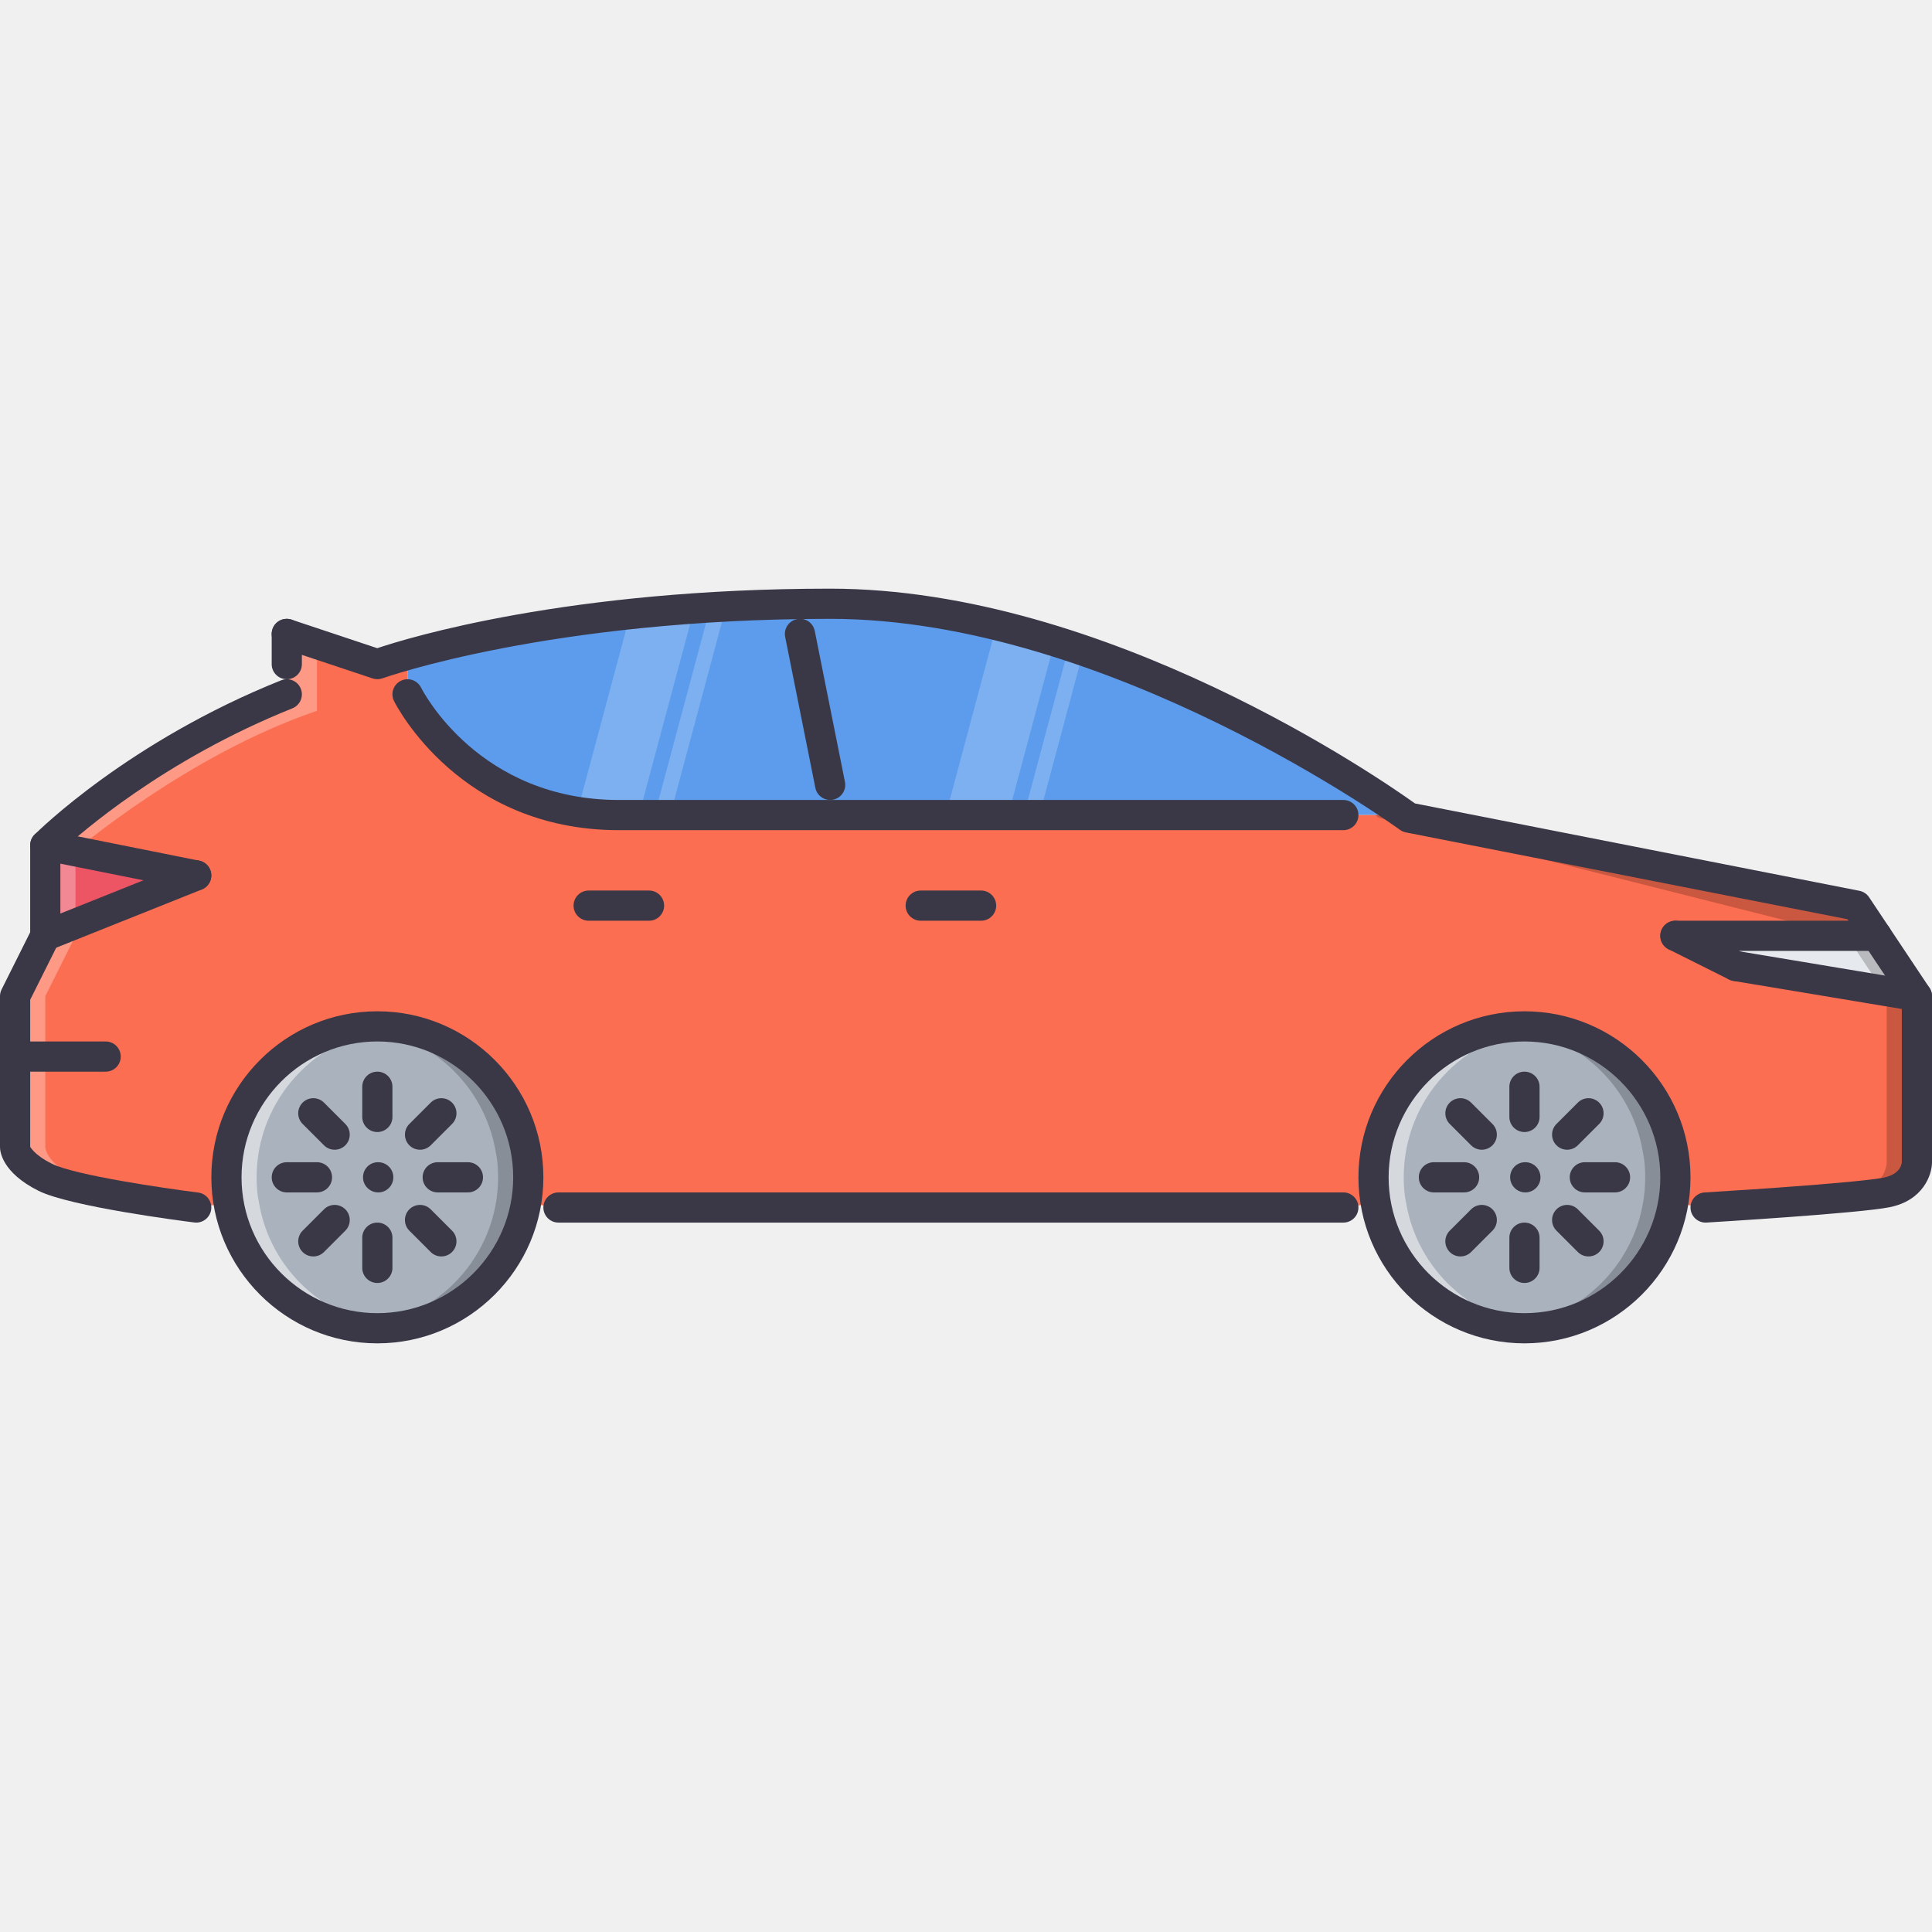
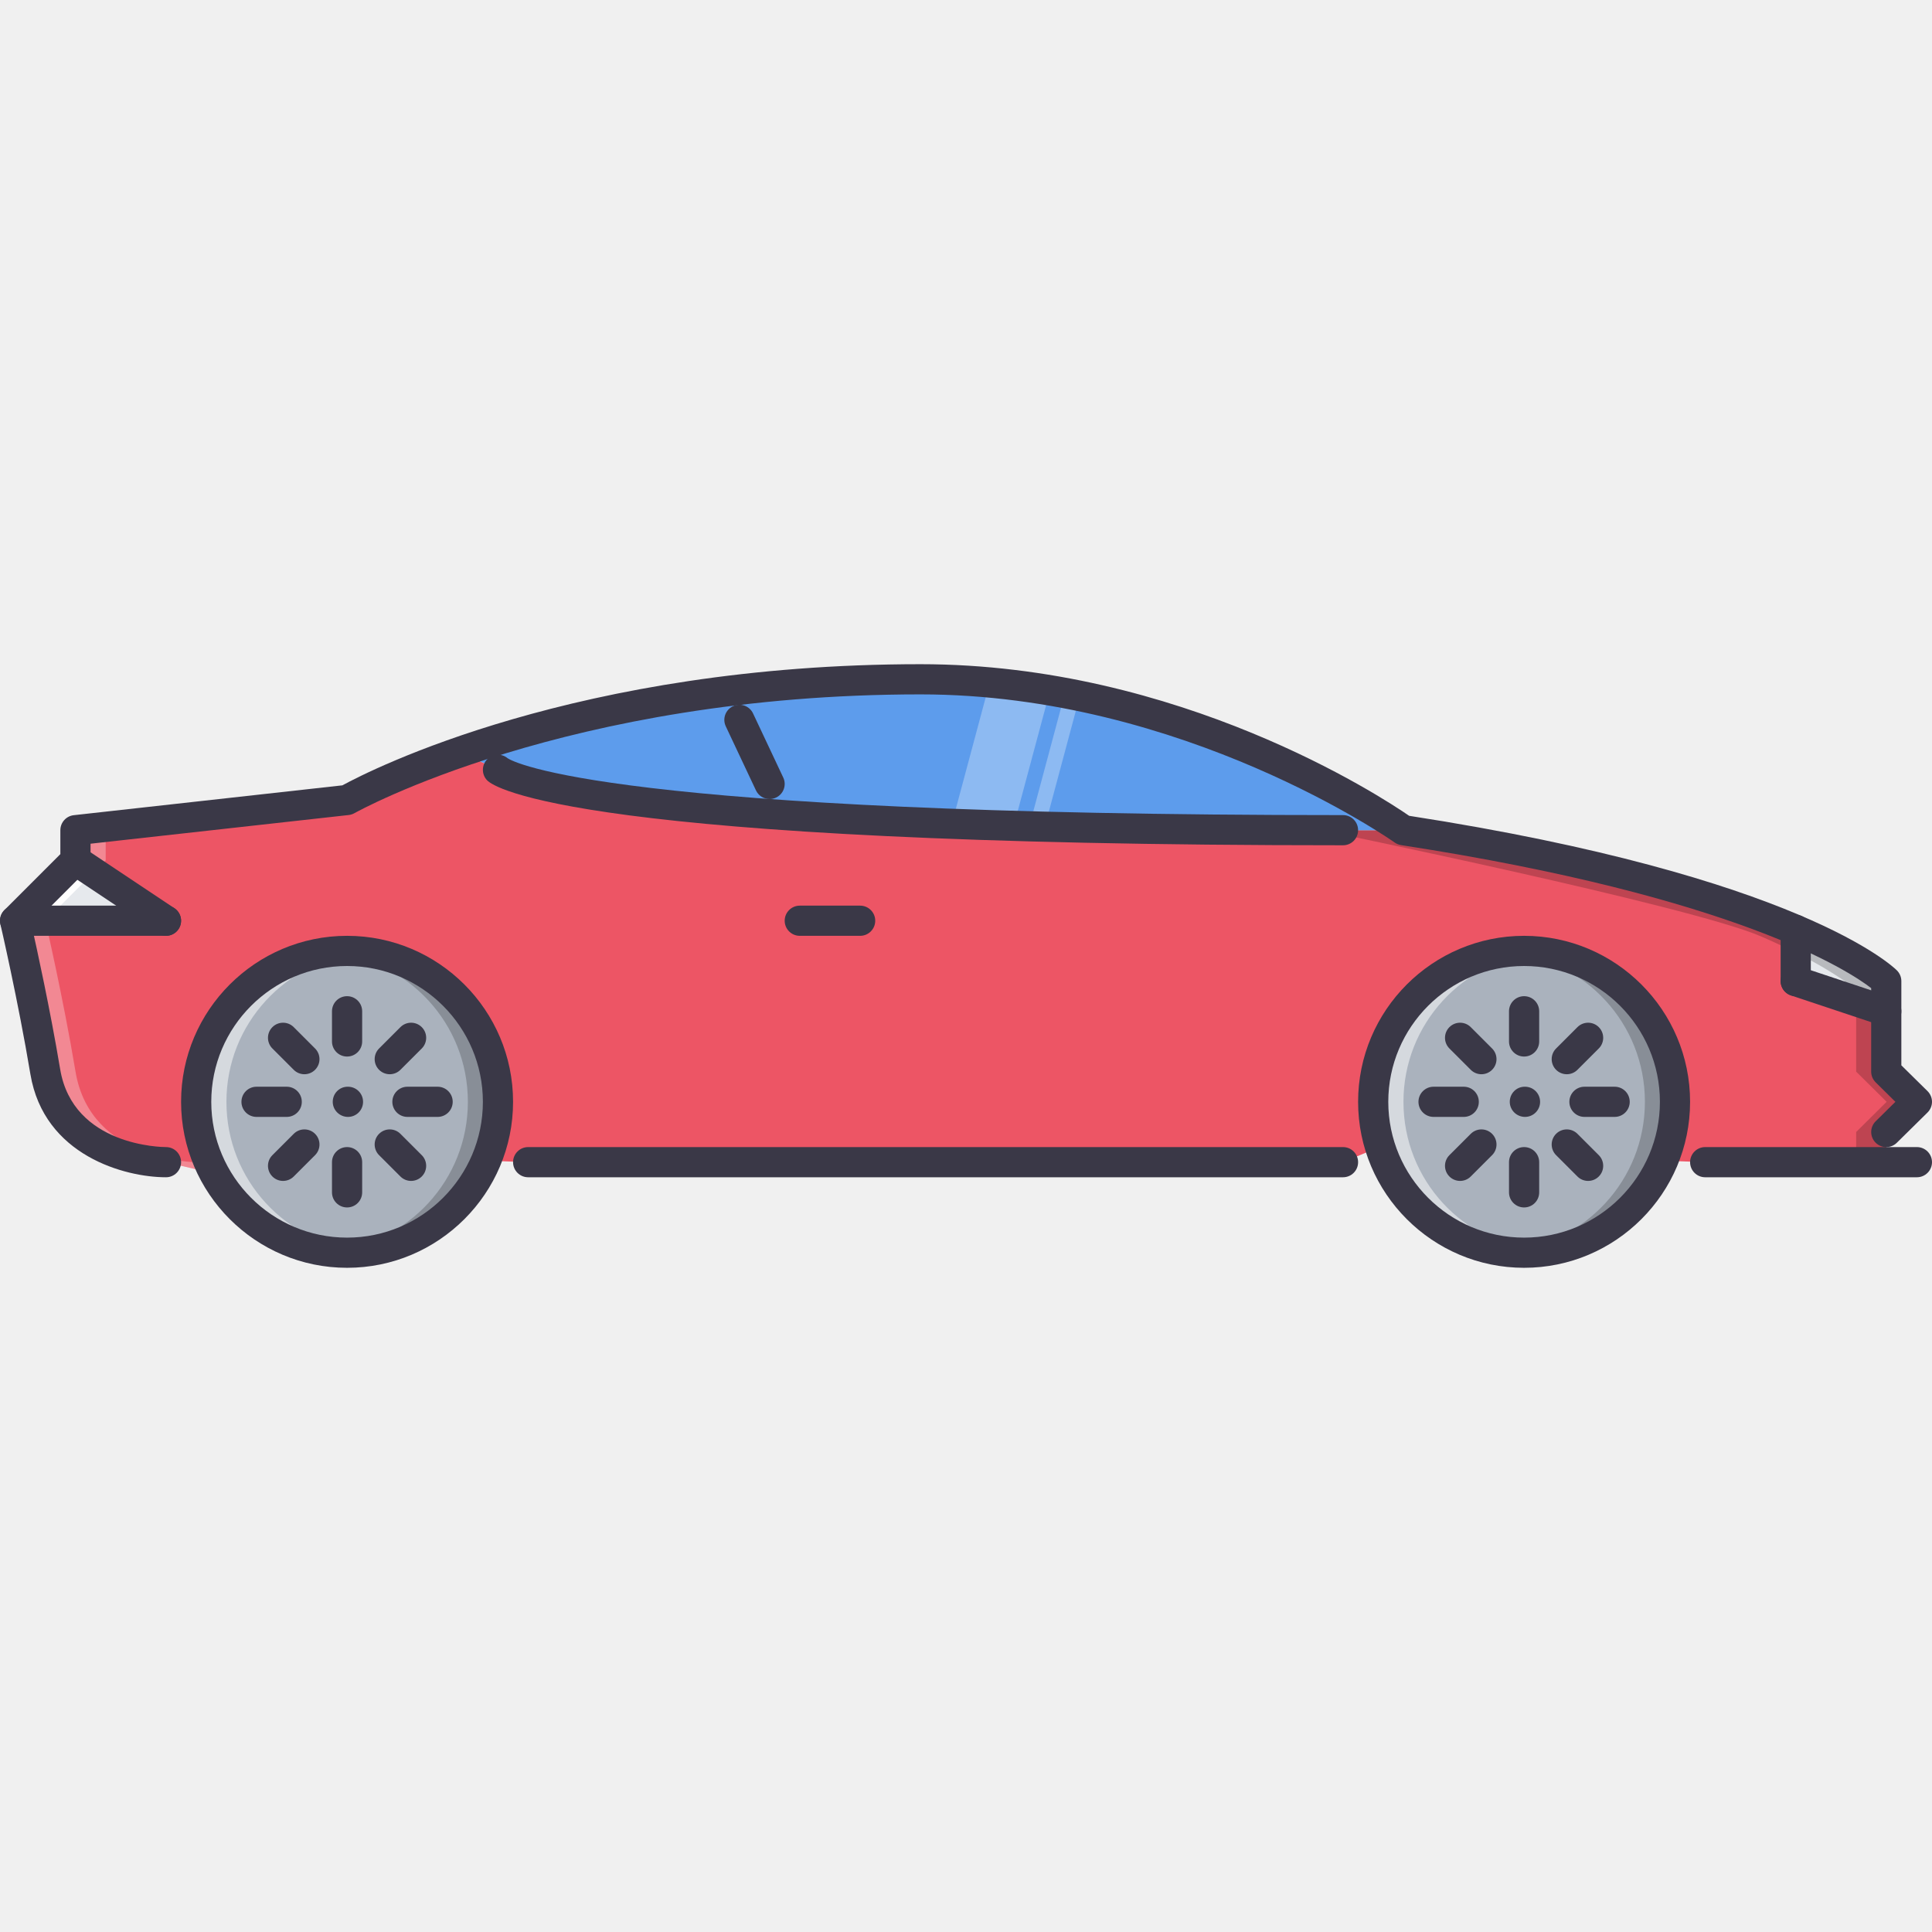
- <svg xmlns="http://www.w3.org/2000/svg" version="1.1" id="Capa_1" x="0px" y="0px" viewBox="0 0 511.88 511.88" style="enable-background:new 0 0 511.88 511.88;" xml:space="preserve">
+ <svg xmlns="http://www.w3.org/2000/svg" version="1.1" id="Capa_1" x="0px" y="0px" viewBox="0 0 512 512" style="enable-background:new 0 0 512 512;" xml:space="preserve">
  <g>
-     <path style="fill:#5D9CEC;" d="M219.952,159.963c71.088,0,143.321,49.586,152.35,55.987c-9.92,0-93.806,0-152.35,0v-7.999   l-7.998-39.991l-0.078-7.92C214.512,159.963,217.234,159.963,219.952,159.963z" />
-     <path style="fill:#5D9CEC;" d="M219.952,207.952v7.999c-28.474,0-50.949,0-55.987,0c-39.991,0-55.987-31.993-55.987-31.993V173.48   c15.117-4.237,51.188-12.638,103.897-13.438l0.078,7.92L219.952,207.952z" />
+     <path style="fill:#AAB2BD;" d="M131.988,291.993c0,5.514-1.121,10.793-3.12,15.598c-6.077,14.316-20.315,24.393-36.87,24.393   c-15.196,0-28.392-8.482-35.191-20.957c-3.039-5.678-4.8-12.152-4.8-19.033c0-22.074,17.917-39.991,39.991-39.991   C114.071,252.002,131.988,269.919,131.988,291.993z" />
+     <path style="fill:#AAB2BD;" d="M403.924,252.002c22.073,0,39.991,17.917,39.991,39.991c0,5.514-1.117,10.793-3.116,15.598   c-6.077,14.316-20.324,24.393-36.875,24.393c-17.917,0-33.109-11.842-38.232-28.072c-1.117-3.764-1.758-7.764-1.758-11.918   C363.934,269.919,381.852,252.002,403.924,252.002z" />
  </g>
-   <polygon style="fill:#ED5565;" points="51.992,231.947 12.001,247.943 12.001,223.949 " />
+   <path style="fill:#E6E9ED;" d="M499.901,260.001v7.998l-23.994-7.998v-13.517v-0.078  C494.145,254.244,499.901,260.001,499.901,260.001z" />
+   <path style="fill:#ED5565;" d="M371.932,220.01c52.87,8.158,85.098,18.315,103.976,26.396v0.078v13.517l23.994,7.998v15.996  l8.076,7.998l-8.076,7.998v7.998h-47.988l-11.114-0.398c1.999-4.805,3.116-10.084,3.116-15.598  c0-22.074-17.918-39.991-39.991-39.991c-22.072,0-39.99,17.917-39.99,39.991c0,4.154,0.641,8.154,1.758,11.918l-9.756,4.078H139.986  l-11.118-0.398c2-4.805,3.12-10.084,3.12-15.598c0-22.074-17.917-39.991-39.99-39.991s-39.991,17.917-39.991,39.991  c0,6.881,1.761,13.355,4.8,19.033l-12.798-3.037c0,0-27.994,0-31.993-23.994c-3.28-19.676-7.998-39.991-7.998-39.991h39.991  l-23.995-15.996v-7.998l71.983-7.999c0,0,10.478-5.999,30.071-12.797v0.082l9.919,4.717c0,0,15.996,15.997,223.947,15.997  L371.932,220.01L371.932,220.01z" />
  <g style="opacity:0.3;">
-     <polygon style="fill:#FFFFFF;" points="19.999,225.549 12.001,223.949 12.001,247.943 19.999,244.745  " />
+     <path style="fill:#FFFFFF;" d="M52.007,307.989c0,0-27.993,0-31.993-23.994c-3.28-19.676-7.998-39.991-7.998-39.991l15.997-15.996   v-7.998l71.983-7.999c0,0,8.889-5.045,25.432-11.119l-3.358-1.597v-0.082c-19.593,6.799-30.071,12.797-30.071,12.797l-71.983,7.999   v7.998L4.019,244.004c0,0,4.718,20.315,7.998,39.991c3.999,23.994,31.993,23.994,31.993,23.994l12.798,3.037   c-0.367-0.686-0.656-1.42-0.984-2.131L52.007,307.989z" />
  </g>
-   <polygon style="fill:#E6E9ED;" points="443.895,247.943 497.242,247.943 507.879,263.939 459.891,255.941 " />
  <g style="opacity:0.2;">
-     <polygon points="507.879,263.939 497.242,247.943 489.244,247.943 498.881,262.439  " />
+     <path d="M499.901,283.995v-15.996v-7.998c0,0-5.757-5.757-23.994-13.595c-18.878-8.08-103.976-26.396-103.976-26.396h-21.744   c0,0,97.469,19.999,116.347,28.079c18.238,7.838,25.369,14.246,25.369,14.246v5.664v15.996l8.076,7.998l-8.076,7.998v7.998h7.998   v-7.998l8.076-7.998L499.901,283.995z" />
+   </g>
+   <path style="fill:#5D9CEC;" d="M243.962,180.019c53.987,0,108.857,28.712,127.97,39.991h-15.996  c-207.951,0-223.947-15.997-223.947-15.997l-9.919-4.717v-0.082C147.825,190.337,189.494,180.019,243.962,180.019z" />
+   <g style="opacity:0.3;">
+     <path style="fill:#FFFFFF;" d="M268.659,218.862l9.475-35.343c-5.265-1.007-10.56-1.835-15.918-2.425l-9.975,37.222   C257.49,218.51,262.941,218.694,268.659,218.862z" />
+   </g>
+   <g style="opacity:0.3;">
+     <path style="fill:#FFFFFF;" d="M276.884,219.084l9.092-33.938c-1.305-0.297-2.608-0.578-3.913-0.855l-9.295,34.691   C274.096,219.018,275.525,219.049,276.884,219.084z" />
+   </g>
+   <polygon style="fill:#E6E9ED;" points="20.015,228.008 44.009,244.004 4.019,244.004 " />
+   <polygon style="fill:#FFFFFF;" points="24.814,231.207 20.015,228.008 4.019,244.004 12.017,244.004 " />
+   <g style="opacity:0.5;">
+     <path style="fill:#FFFFFF;" d="M60.006,291.993c0-20.707,15.82-37.55,35.991-39.588c-1.336-0.133-2.628-0.402-3.999-0.402   c-22.073,0-39.991,17.917-39.991,39.991c0,22.15,17.917,39.99,39.991,39.99c1.371,0,2.663-0.266,3.999-0.406   C75.826,329.554,60.006,312.769,60.006,291.993z" />
+   </g>
+   <g style="opacity:0.2;">
+     <path d="M123.99,291.993c0,20.705-15.82,37.553-35.991,39.584c1.335,0.141,2.628,0.406,3.999,0.406   c22.073,0,39.99-17.918,39.99-39.99c0-22.152-17.917-39.991-39.99-39.991c-1.371,0-2.664,0.27-3.999,0.402   C108.17,254.431,123.99,271.216,123.99,291.993z" />
+   </g>
+   <g style="opacity:0.5;">
+     <path style="fill:#FFFFFF;" d="M371.932,291.993c0-20.707,15.816-37.55,35.992-39.588c-1.336-0.133-2.633-0.402-4-0.402   c-22.072,0-39.99,17.917-39.99,39.991c0,22.15,17.918,39.99,39.99,39.99c1.367,0,2.664-0.266,4-0.406   C387.748,329.554,371.932,312.769,371.932,291.993z" />
+   </g>
+   <g style="opacity:0.2;">
+     <path d="M435.916,291.993c0,20.705-15.816,37.553-35.991,39.584c1.336,0.141,2.633,0.406,3.999,0.406   c22.073,0,39.991-17.918,39.991-39.99c0-22.152-17.918-39.991-39.991-39.991c-1.366,0-2.663,0.27-3.999,0.402   C420.1,254.431,435.916,271.216,435.916,291.993z" />
  </g>
  <g>
-     <path style="fill:#AAB2BD;" d="M403.904,351.919c-19.761,0-36.147-14.317-39.35-33.195c-0.484-2.234-0.641-4.476-0.641-6.796   c0-22.072,17.918-39.99,39.99-39.99c22.073,0,39.991,17.918,39.991,39.99c0,2.32-0.156,4.562-0.641,6.796   C440.052,337.601,423.65,351.919,403.904,351.919z" />
-     <path style="fill:#AAB2BD;" d="M99.981,351.919c-19.757,0-36.151-14.317-39.35-33.195c-0.48-2.234-0.64-4.476-0.64-6.796   c0-22.072,17.917-39.99,39.99-39.99s39.99,17.918,39.99,39.99c0,2.32-0.16,4.562-0.64,6.796   C136.132,337.601,119.737,351.919,99.981,351.919z" />
-   </g>
-   <g style="opacity:0.5;">
-     <path style="fill:#FFFFFF;" d="M68.628,318.723c-0.48-2.234-0.64-4.476-0.64-6.796c0-20.705,15.82-37.553,35.991-39.584   c-1.336-0.141-2.628-0.406-3.999-0.406c-22.073,0-39.99,17.918-39.99,39.99c0,2.32,0.16,4.562,0.64,6.796   c3.199,18.878,19.593,33.195,39.35,33.195c1.367,0,2.667-0.227,3.999-0.359C86.065,349.762,71.605,336.296,68.628,318.723z" />
-   </g>
-   <g style="opacity:0.2;">
-     <path d="M131.332,305.132c0.48,2.234,0.641,4.476,0.641,6.795c0,20.706-15.82,37.554-35.991,39.585   c1.335,0.141,2.628,0.406,3.999,0.406c22.073,0,39.99-17.918,39.99-39.991c0-2.319-0.16-4.561-0.64-6.795   c-3.199-18.879-19.593-33.195-39.35-33.195c-1.367,0-2.667,0.227-3.999,0.359C113.895,274.093,128.357,287.558,131.332,305.132z" />
-   </g>
-   <g style="opacity:0.5;">
-     <path style="fill:#FFFFFF;" d="M372.552,318.723c-0.484-2.234-0.641-4.476-0.641-6.796c0-20.705,15.824-37.553,35.992-39.584   c-1.328-0.141-2.625-0.406-4-0.406c-22.072,0-39.99,17.918-39.99,39.99c0,2.32,0.156,4.562,0.641,6.796   c3.202,18.878,19.589,33.195,39.35,33.195c1.375,0,2.672-0.227,4-0.359C389.986,349.762,375.536,336.296,372.552,318.723z" />
-   </g>
-   <g style="opacity:0.2;">
-     <path d="M435.256,305.132c0.484,2.234,0.64,4.476,0.64,6.795c0,20.706-15.824,37.554-35.991,39.585   c1.344,0.141,2.625,0.406,3.999,0.406c22.073,0,39.991-17.918,39.991-39.991c0-2.319-0.156-4.561-0.641-6.795   c-3.202-18.879-19.589-33.195-39.351-33.195c-1.358,0-2.671,0.227-3.999,0.359C417.823,274.093,432.289,287.558,435.256,305.132z" />
-   </g>
-   <path style="fill:#FC6E51;" d="M59.99,311.927c0,2.32,0.16,4.562,0.64,6.796l-8.639,1.202c0,0-31.993-3.998-39.991-7.998  c-7.998-3.999-7.998-7.998-7.998-7.998v-23.994v-15.996L12,247.943l39.991-15.996L12,223.949c0,0,23.995-23.995,63.985-39.991  v-7.999v-7.998l23.994,7.998c0,0,2.718-0.96,7.998-2.479v10.478c0,0,15.996,31.993,55.987,31.993c5.038,0,27.513,0,55.987,0  c58.544,0,142.43,0,152.35,0c0.641,0.48,0.969,0.718,0.969,0.718l118.612,23.276l5.358,7.998h-53.347l15.998,7.998l47.988,7.998  v43.989c0,0,0,6.397-7.998,7.999c-7.998,1.593-47.988,3.998-47.988,3.998l-8.639-1.202c0.484-2.234,0.641-4.476,0.641-6.796  c0-22.072-17.918-39.99-39.991-39.99c-22.072,0-39.99,17.918-39.99,39.99c0,2.32,0.156,4.562,0.641,6.796l-8.639,1.202H147.969  l-8.638-1.202c0.48-2.234,0.64-4.476,0.64-6.796c0-22.072-17.917-39.99-39.99-39.99C77.907,271.937,59.99,289.855,59.99,311.927z" />
-   <g style="opacity:0.3;">
-     <path style="fill:#FFFFFF;" d="M83.984,188.328V175.96v-5.331l-7.998-2.667v7.998v7.999   c-39.991,15.996-63.985,39.991-63.985,39.991l7.857,1.569C19.858,225.518,49.742,199.954,83.984,188.328z" />
-     <path style="fill:#FFFFFF;" d="M12.001,303.929v-23.994v-15.996l7.998-15.996h-7.998l-7.998,15.996v15.996v23.994   c0,0,0,3.999,7.998,7.998c7.998,4,39.991,7.998,39.991,7.998l3.917-0.547c-8.854-1.218-29.665-4.326-35.91-7.451   C12.001,307.928,12.001,303.929,12.001,303.929z" />
-   </g>
-   <g style="opacity:0.2;">
-     <path d="M489.244,247.943h7.998l-5.358-7.998l-118.612-23.276c0,0-0.328-0.238-0.969-0.718c-1.344,0-4.155,0-7.998,0   c0.641,0.48,0.969,0.718,0.969,0.718L489.244,247.943z" />
-     <path d="M499.881,263.939v43.989c0,0,0,6.397-7.998,7.999c-6.171,1.233-31.259,2.937-42.475,3.654l2.484,0.344   c0,0,39.99-2.405,47.988-3.998c7.998-1.602,7.998-7.999,7.998-7.999v-43.989H499.881z" />
-   </g>
-   <g style="opacity:0.2;">
-     <path style="fill:#FFFFFF;" d="M250.558,215.951c5.483,0,11.009,0,16.566,0l12.309-45.993c-5.045-1.574-10.185-3.007-15.418-4.272   L250.558,215.951z" />
-   </g>
-   <g style="opacity:0.2;">
-     <path style="fill:#FFFFFF;" d="M271.263,215.951c1.375,0,2.75,0,4.141,0l11.653-43.537c-1.25-0.434-2.516-0.859-3.796-1.277   L271.263,215.951z" />
-   </g>
-   <g style="opacity:0.2;">
-     <path style="fill:#FFFFFF;" d="M166.988,162.713l-14.017,52.304c3.464,0.551,7.081,0.934,10.994,0.934c1.027,0,2.945,0,5.319,0   l14.665-54.729C178.001,161.639,172.35,162.143,166.988,162.713z" />
-   </g>
-   <g style="opacity:0.2;">
-     <path style="fill:#FFFFFF;" d="M173.424,215.951c1.301,0,2.632,0,4.144,0l14.801-55.245c-1.433,0.078-2.808,0.172-4.21,0.258   L173.424,215.951z" />
-   </g>
-   <g>
-     <path style="fill:#3A3847;" d="M451.893,323.925c-2.102,0-3.866-1.641-3.991-3.766c-0.133-2.202,1.546-4.092,3.749-4.225   c13.739-0.82,41.334-2.711,47.441-3.93c4.733-0.953,4.788-4.046,4.788-4.077v-42.778l-14.402-21.601l-116.996-23.002   c-0.57-0.113-1.117-0.352-1.594-0.699c-0.758-0.559-77.185-55.886-150.94-55.886c-74.271,0-118.171,15.598-118.608,15.758   c-0.844,0.3-1.773,0.316-2.629,0.031l-23.994-7.999c-2.093-0.695-3.226-2.96-2.526-5.057c0.695-2.093,2.944-3.222,5.057-2.527   l22.706,7.568c8.053-2.706,50.551-15.773,119.995-15.773c73.349,0,146.379,50.766,154.94,56.905l117.769,23.151   c1.046,0.207,1.96,0.82,2.554,1.706l15.996,23.994c0.438,0.656,0.672,1.43,0.672,2.219v43.989c0,3.343-2.343,10.139-11.208,11.919   c-8.178,1.641-46.896,3.969-48.535,4.07C452.049,323.925,451.971,323.925,451.893,323.925z" />
-     <path style="fill:#3A3847;" d="M51.992,323.925c-0.164,0-0.332-0.016-0.5-0.031c-3.347-0.422-32.914-4.219-41.279-8.389   C0.492,310.655,0,305.007,0,303.929v-39.99c0-0.621,0.145-1.234,0.422-1.789l7.576-15.152v-23.049c0-1.062,0.422-2.078,1.172-2.828   c1.004-1.004,25.037-24.76,65.328-40.877c2.035-0.824,4.378,0.172,5.198,2.23c0.82,2.05-0.18,4.378-2.23,5.198   c-33.925,13.571-56.252,33.145-61.47,37.991v22.28c0,0.621-0.145,1.234-0.421,1.789l-7.577,15.153v39.014   c0.02-0.219,0.75,1.938,5.784,4.452c6.061,3.022,29.993,6.515,38.702,7.608c2.191,0.272,3.745,2.272,3.472,4.467   C55.702,322.441,53.98,323.925,51.992,323.925z" />
-     <path style="fill:#3A3847;" d="M355.916,323.925H147.965c-2.21,0-3.999-1.789-3.999-4c0-2.21,1.789-3.998,3.999-3.998h207.951   c2.211,0,3.999,1.788,3.999,3.998C359.915,322.136,358.127,323.925,355.916,323.925z" />
-     <path style="fill:#3A3847;" d="M259.938,243.944h-15.996c-2.21,0-3.999-1.789-3.999-3.999c0-2.211,1.789-3.999,3.999-3.999h15.996   c2.211,0,3.999,1.788,3.999,3.999C263.937,242.155,262.149,243.944,259.938,243.944z" />
-     <path style="fill:#3A3847;" d="M171.96,243.944h-15.996c-2.21,0-3.999-1.789-3.999-3.999c0-2.211,1.789-3.999,3.999-3.999h15.996   c2.21,0,3.999,1.788,3.999,3.999C175.959,242.155,174.17,243.944,171.96,243.944z" />
-     <path style="fill:#3A3847;" d="M355.916,219.95H163.961c-41.978,0-58.865-32.805-59.564-34.203   c-0.984-1.972-0.188-4.366,1.781-5.358c1.984-0.996,4.37-0.195,5.37,1.773c0.613,1.214,15.497,29.79,52.414,29.79h191.954   c2.211,0,3.999,1.789,3.999,4C359.915,218.161,358.127,219.95,355.916,219.95z" />
-     <path style="fill:#3A3847;" d="M75.982,179.959c-2.211,0-3.999-1.788-3.999-3.999v-7.998c0-2.21,1.788-3.999,3.999-3.999   c2.21,0,3.999,1.789,3.999,3.999v7.998C79.982,178.17,78.192,179.959,75.982,179.959z" />
-     <path style="fill:#3A3847;" d="M27.994,283.934H3.999c-2.21,0-3.999-1.788-3.999-3.999c0-2.21,1.789-3.999,3.999-3.999h23.995   c2.21,0,3.999,1.789,3.999,3.999C31.993,282.146,30.204,283.934,27.994,283.934z" />
-     <path style="fill:#3A3847;" d="M11.997,251.942c-1.585,0-3.089-0.949-3.714-2.515c-0.82-2.05,0.18-4.378,2.23-5.198l39.99-15.996   c2.035-0.824,4.378,0.175,5.198,2.229c0.82,2.05-0.18,4.378-2.23,5.198l-39.99,15.996   C12.997,251.852,12.493,251.942,11.997,251.942z" />
-     <path style="fill:#3A3847;" d="M51.992,235.946c-0.257,0-0.523-0.023-0.789-0.078l-39.991-7.998   c-2.164-0.434-3.57-2.539-3.136-4.706c0.43-2.164,2.523-3.581,4.706-3.136l39.991,7.998c2.164,0.433,3.569,2.538,3.136,4.706   C55.53,234.633,53.858,235.946,51.992,235.946z" />
-     <path style="fill:#3A3847;" d="M219.944,211.951c-1.867,0-3.538-1.312-3.917-3.214l-7.998-39.991   c-0.434-2.167,0.972-4.272,3.136-4.706c2.203-0.461,4.272,0.969,4.706,3.136l7.998,39.991c0.434,2.167-0.973,4.272-3.136,4.706   C220.468,211.928,220.202,211.951,219.944,211.951z" />
-     <path style="fill:#3A3847;" d="M507.887,267.938c-0.219,0-0.445-0.016-0.664-0.055l-47.988-7.998   c-2.179-0.363-3.655-2.421-3.288-4.601c0.367-2.183,2.444-3.683,4.601-3.288l47.988,7.998c2.179,0.363,3.655,2.421,3.288,4.601   C511.496,266.548,509.801,267.938,507.887,267.938z" />
-     <path style="fill:#3A3847;" d="M459.891,259.94c-0.602,0-1.211-0.137-1.789-0.422l-15.996-7.998   c-1.976-0.988-2.772-3.39-1.788-5.366c0.991-1.972,3.397-2.765,5.365-1.788l15.996,7.998c1.977,0.988,2.773,3.39,1.789,5.366   C462.765,259.131,461.351,259.94,459.891,259.94z" />
-     <path style="fill:#3A3847;" d="M497.226,251.942h-53.331c-2.211,0-3.999-1.789-3.999-3.999c0-2.21,1.788-3.999,3.999-3.999h53.331   c2.21,0,3.999,1.789,3.999,3.999S499.436,251.942,497.226,251.942z" />
-     <path style="fill:#3A3847;" d="M404.146,315.927c-2.21,0-4.038-1.789-4.038-4c0-2.21,1.75-3.999,3.952-3.999h0.086   c2.203,0,3.999,1.789,3.999,3.999C408.145,314.138,406.349,315.927,404.146,315.927z" />
-     <path style="fill:#3A3847;" d="M403.904,355.918c-24.252,0-43.989-19.73-43.989-43.99s19.737-43.989,43.989-43.989   s43.99,19.729,43.99,43.989S428.156,355.918,403.904,355.918z M403.904,275.936c-19.847,0-35.991,16.145-35.991,35.991   c0,19.848,16.145,35.992,35.991,35.992c19.848,0,35.992-16.145,35.992-35.992C439.896,292.081,423.752,275.936,403.904,275.936z" />
-     <path style="fill:#3A3847;" d="M403.904,299.93c-2.21,0-3.999-1.788-3.999-3.999v-7.998c0-2.21,1.789-3.999,3.999-3.999   c2.211,0,4,1.789,4,3.999v7.998C407.904,298.142,406.115,299.93,403.904,299.93z" />
-     <path style="fill:#3A3847;" d="M403.904,339.921c-2.21,0-3.999-1.789-3.999-4v-7.998c0-2.21,1.789-3.998,3.999-3.998   c2.211,0,4,1.788,4,3.998v7.998C407.904,338.132,406.115,339.921,403.904,339.921z" />
-     <path style="fill:#3A3847;" d="M387.908,315.927h-7.998c-2.21,0-3.999-1.789-3.999-4c0-2.21,1.789-3.999,3.999-3.999h7.998   c2.211,0,3.999,1.789,3.999,3.999C391.907,314.138,390.119,315.927,387.908,315.927z" />
-     <path style="fill:#3A3847;" d="M427.898,315.927H419.9c-2.21,0-3.998-1.789-3.998-4c0-2.21,1.788-3.999,3.998-3.999h7.998   c2.211,0,4,1.789,4,3.999C431.898,314.138,430.109,315.927,427.898,315.927z" />
-     <path style="fill:#3A3847;" d="M392.594,304.617c-1.023,0-2.046-0.391-2.827-1.172l-5.655-5.654c-1.562-1.562-1.562-4.093,0-5.655   s4.093-1.562,5.655,0l5.654,5.655c1.562,1.562,1.562,4.093,0,5.654C394.64,304.226,393.618,304.617,392.594,304.617z" />
-     <path style="fill:#3A3847;" d="M420.869,332.891c-1.023,0-2.046-0.39-2.827-1.171l-5.655-5.655c-1.562-1.562-1.562-4.093,0-5.655   s4.093-1.562,5.655,0l5.655,5.655c1.562,1.562,1.562,4.093,0,5.655C422.916,332.502,421.892,332.891,420.869,332.891z" />
-     <path style="fill:#3A3847;" d="M386.939,332.891c-1.022,0-2.046-0.39-2.827-1.171c-1.562-1.562-1.562-4.094,0-5.655l5.655-5.655   c1.562-1.562,4.093-1.562,5.654,0c1.562,1.562,1.562,4.093,0,5.655l-5.654,5.655C388.986,332.502,387.962,332.891,386.939,332.891z   " />
-     <path style="fill:#3A3847;" d="M415.214,304.617c-1.023,0-2.047-0.391-2.828-1.172c-1.562-1.562-1.562-4.092,0-5.654l5.655-5.655   c1.562-1.562,4.093-1.562,5.655,0s1.562,4.093,0,5.655l-5.655,5.654C417.26,304.226,416.237,304.617,415.214,304.617z" />
-     <path style="fill:#3A3847;" d="M100.215,315.927c-2.207,0-4.038-1.789-4.038-4c0-2.21,1.75-3.999,3.96-3.999h0.078   c2.21,0,3.999,1.789,3.999,3.999C104.214,314.138,102.425,315.927,100.215,315.927z" />
-     <path style="fill:#3A3847;" d="M99.977,355.918c-24.252,0-43.982-19.73-43.982-43.99s19.73-43.989,43.982-43.989   c24.256,0,43.989,19.729,43.989,43.989S124.232,355.918,99.977,355.918z M99.977,275.936c-19.843,0-35.983,16.145-35.983,35.991   c0,19.848,16.141,35.992,35.983,35.992c19.847,0,35.991-16.145,35.991-35.992C135.968,292.081,119.823,275.936,99.977,275.936z" />
-     <path style="fill:#3A3847;" d="M99.977,299.93c-2.21,0-3.999-1.788-3.999-3.999v-7.998c0-2.21,1.789-3.999,3.999-3.999   s3.999,1.789,3.999,3.999v7.998C103.976,298.142,102.187,299.93,99.977,299.93z" />
-     <path style="fill:#3A3847;" d="M99.977,339.921c-2.21,0-3.999-1.789-3.999-4v-7.998c0-2.21,1.789-3.998,3.999-3.998   s3.999,1.788,3.999,3.998v7.998C103.976,338.132,102.187,339.921,99.977,339.921z" />
-     <path style="fill:#3A3847;" d="M83.981,315.927h-7.99c-2.211,0-3.999-1.789-3.999-4c0-2.21,1.788-3.999,3.999-3.999h7.99   c2.21,0,3.999,1.789,3.999,3.999C87.98,314.138,86.19,315.927,83.981,315.927z" />
-     <path style="fill:#3A3847;" d="M123.971,315.927h-7.998c-2.21,0-3.999-1.789-3.999-4c0-2.21,1.789-3.999,3.999-3.999h7.998   c2.21,0,3.999,1.789,3.999,3.999C127.97,314.138,126.181,315.927,123.971,315.927z" />
-     <path style="fill:#3A3847;" d="M88.667,304.617c-1.023,0-2.047-0.391-2.828-1.172l-5.655-5.654c-1.562-1.562-1.562-4.093,0-5.655   s4.093-1.562,5.655,0l5.655,5.655c1.562,1.562,1.562,4.093,0,5.654C90.713,304.226,89.69,304.617,88.667,304.617z" />
-     <path style="fill:#3A3847;" d="M116.941,332.891c-1.023,0-2.047-0.39-2.828-1.171l-5.655-5.655c-1.562-1.562-1.562-4.093,0-5.655   s4.093-1.562,5.655,0l5.655,5.655c1.562,1.562,1.562,4.093,0,5.655C118.987,332.502,117.964,332.891,116.941,332.891z" />
-     <path style="fill:#3A3847;" d="M83.012,332.891c-1.023,0-2.046-0.39-2.827-1.171c-1.562-1.562-1.562-4.094,0-5.655l5.655-5.655   c1.562-1.562,4.093-1.562,5.655,0s1.562,4.093,0,5.655l-5.655,5.655C85.058,332.502,84.035,332.891,83.012,332.891z" />
-     <path style="fill:#3A3847;" d="M111.286,304.617c-1.023,0-2.046-0.391-2.827-1.172c-1.562-1.562-1.562-4.092,0-5.654l5.655-5.655   c1.562-1.562,4.093-1.562,5.655,0s1.562,4.093,0,5.655l-5.655,5.654C113.333,304.226,112.31,304.617,111.286,304.617z" />
+     <path style="fill:#3A3847;" d="M43.99,311.987c-10.853,0-32.333-5.717-35.937-27.336c-3.222-19.324-7.9-39.542-7.947-39.741   c-0.312-1.348,0.09-2.758,1.066-3.734l14.824-14.825v-6.342c0-2.039,1.531-3.75,3.558-3.976l71.182-7.908   c7.237-3.948,62.052-32.106,153.206-32.106c68.651,0,122.116,35.098,129.497,40.178c103.304,16.012,128.251,39.959,129.266,40.975   c0.75,0.75,1.172,1.766,1.172,2.828v22.322l6.928,6.826c0.758,0.75,1.195,1.773,1.195,2.844s-0.438,2.094-1.195,2.842l-8.115,7.998   c-1.577,1.562-4.107,1.547-5.654-0.031c-1.547-1.576-1.531-4.107,0.039-5.654l5.225-5.154l-5.225-5.156   c-0.758-0.748-1.195-1.771-1.195-2.842v-22.133c-5.904-4.561-35.726-24.231-124.58-37.9c-0.609-0.094-1.203-0.336-1.71-0.695   c-0.555-0.395-55.854-39.249-125.646-39.249c-93.649,0-149.43,31.153-149.984,31.465c-0.473,0.27-0.996,0.441-1.539,0.504   l-68.425,7.604v4.417c0,1.062-0.422,2.077-1.171,2.827L8.389,245.27c1.301,5.788,4.909,22.214,7.553,38.069   c3.402,20.416,27.045,20.65,28.048,20.65c2.21,0,3.999,1.789,3.999,4S46.2,311.987,43.99,311.987z" />
+     <path style="fill:#3A3847;" d="M43.986,248.003c-0.761,0-1.531-0.219-2.214-0.672l-23.994-15.996   c-1.84-1.227-2.335-3.706-1.109-5.546c1.223-1.839,3.694-2.339,5.546-1.109l23.994,15.997c1.839,1.226,2.335,3.706,1.109,5.545   C46.548,247.378,45.278,248.003,43.986,248.003z" />
+     <path style="fill:#3A3847;" d="M43.99,248.003H3.999c-2.21,0-3.999-1.789-3.999-3.999c0-2.21,1.789-3.999,3.999-3.999H43.99   c2.21,0,3.999,1.789,3.999,3.999C47.989,246.214,46.2,248.003,43.99,248.003z" />
+     <path style="fill:#3A3847;" d="M203.956,211.754c-1.504,0-2.941-0.848-3.62-2.297l-7.999-16.98   c-0.941-1.995-0.085-4.377,1.914-5.319c1.988-0.957,4.378-0.085,5.319,1.914l7.998,16.98c0.941,1.996,0.086,4.378-1.914,5.319   C205.104,211.633,204.526,211.754,203.956,211.754z" />
+     <path style="fill:#3A3847;" d="M227.946,248.003H211.95c-2.21,0-3.999-1.789-3.999-3.999c0-2.21,1.789-3.999,3.999-3.999h15.996   c2.21,0,3.999,1.789,3.999,3.999C231.945,246.214,230.157,248.003,227.946,248.003z" />
+     <path style="fill:#3A3847;" d="M92.217,295.991c-2.207,0-4.038-1.787-4.038-3.998s1.75-4,3.96-4h0.078c2.21,0,3.999,1.789,3.999,4   S94.427,295.991,92.217,295.991z" />
+     <path style="fill:#3A3847;" d="M91.979,335.981c-24.256,0-43.99-19.729-43.99-43.988c0-24.259,19.734-43.99,43.99-43.99   s43.989,19.73,43.989,43.99S116.234,335.981,91.979,335.981z M91.979,256.001c-19.847,0-35.991,16.144-35.991,35.992   c0,19.846,16.145,35.99,35.991,35.99s35.991-16.145,35.991-35.99C127.97,272.146,111.825,256.001,91.979,256.001z" />
+     <path style="fill:#3A3847;" d="M91.979,279.995c-2.21,0-3.999-1.789-3.999-3.998v-7.998c0-2.211,1.789-4,3.999-4   s3.999,1.789,3.999,4v7.998C95.978,278.206,94.189,279.995,91.979,279.995z" />
+     <path style="fill:#3A3847;" d="M91.979,319.985c-2.21,0-3.999-1.787-3.999-3.998v-7.998c0-2.211,1.789-4,3.999-4   s3.999,1.789,3.999,4v7.998C95.978,318.198,94.189,319.985,91.979,319.985z" />
+     <path style="fill:#3A3847;" d="M75.982,295.991h-7.998c-2.211,0-3.999-1.787-3.999-3.998s1.788-4,3.999-4h7.998   c2.21,0,3.999,1.789,3.999,4S78.192,295.991,75.982,295.991z" />
+     <path style="fill:#3A3847;" d="M115.973,295.991h-7.998c-2.21,0-3.999-1.787-3.999-3.998s1.789-4,3.999-4h7.998   c2.21,0,3.999,1.789,3.999,4S118.183,295.991,115.973,295.991z" />
+     <path style="fill:#3A3847;" d="M80.669,284.683c-1.023,0-2.047-0.391-2.828-1.172l-5.654-5.654c-1.562-1.562-1.562-4.094,0-5.656   s4.093-1.562,5.654,0l5.655,5.656c1.562,1.561,1.562,4.092,0,5.654C82.715,284.292,81.692,284.683,80.669,284.683z" />
+     <path style="fill:#3A3847;" d="M108.943,312.956c-1.023,0-2.047-0.391-2.828-1.172l-5.655-5.654c-1.562-1.562-1.562-4.092,0-5.654   c1.562-1.562,4.093-1.562,5.655,0l5.655,5.654c1.562,1.562,1.562,4.094,0,5.654C110.989,312.565,109.966,312.956,108.943,312.956z" />
+     <path style="fill:#3A3847;" d="M75.014,312.956c-1.023,0-2.046-0.391-2.827-1.172c-1.562-1.561-1.562-4.092,0-5.654l5.654-5.654   c1.562-1.562,4.093-1.562,5.655,0s1.562,4.092,0,5.654l-5.655,5.654C77.06,312.565,76.037,312.956,75.014,312.956z" />
+     <path style="fill:#3A3847;" d="M103.288,284.683c-1.023,0-2.046-0.391-2.827-1.172c-1.562-1.562-1.562-4.094,0-5.654l5.655-5.656   c1.562-1.562,4.093-1.562,5.655,0s1.562,4.094,0,5.656l-5.655,5.654C105.335,284.292,104.312,284.683,103.288,284.683z" />
+     <path style="fill:#3A3847;" d="M404.143,295.991c-2.21,0-4.038-1.787-4.038-3.998s1.75-4,3.96-4h0.078c2.211,0,3.999,1.789,3.999,4   S406.354,295.991,404.143,295.991z" />
+     <path style="fill:#3A3847;" d="M403.9,335.981c-24.252,0-43.989-19.729-43.989-43.988c0-24.259,19.737-43.99,43.989-43.99   c24.26,0,43.99,19.73,43.99,43.99S428.16,335.981,403.9,335.981z M403.9,256.001c-19.839,0-35.991,16.144-35.991,35.992   c0,19.846,16.152,35.99,35.991,35.99c19.855,0,35.992-16.145,35.992-35.99C439.893,272.146,423.756,256.001,403.9,256.001z" />
+     <path style="fill:#3A3847;" d="M403.9,279.995c-2.202,0-3.999-1.789-3.999-3.998v-7.998c0-2.211,1.797-4,3.999-4   c2.219,0,4,1.789,4,4v7.998C407.9,278.206,406.119,279.995,403.9,279.995z" />
+     <path style="fill:#3A3847;" d="M403.9,319.985c-2.202,0-3.999-1.787-3.999-3.998v-7.998c0-2.211,1.797-4,3.999-4   c2.219,0,4,1.789,4,4v7.998C407.9,318.198,406.119,319.985,403.9,319.985z" />
+     <path style="fill:#3A3847;" d="M387.904,295.991h-7.998c-2.202,0-3.999-1.787-3.999-3.998s1.797-4,3.999-4h7.998   c2.219,0,3.999,1.789,3.999,4S390.123,295.991,387.904,295.991z" />
+     <path style="fill:#3A3847;" d="M427.895,295.991h-7.998c-2.202,0-3.998-1.787-3.998-3.998s1.796-4,3.998-4h7.998   c2.219,0,4,1.789,4,4S430.113,295.991,427.895,295.991z" />
+     <path style="fill:#3A3847;" d="M392.591,284.683c-1.016,0-2.046-0.391-2.827-1.172l-5.655-5.654c-1.562-1.562-1.562-4.094,0-5.656   s4.093-1.562,5.655,0l5.654,5.656c1.562,1.561,1.562,4.092,0,5.654C394.637,284.292,393.622,284.683,392.591,284.683z" />
+     <path style="fill:#3A3847;" d="M420.865,312.956c-1.016,0-2.046-0.391-2.827-1.172l-5.655-5.654c-1.562-1.562-1.562-4.092,0-5.654   c1.562-1.562,4.093-1.562,5.655,0l5.655,5.654c1.562,1.562,1.562,4.094,0,5.654C422.912,312.565,421.896,312.956,420.865,312.956z" />
+     <path style="fill:#3A3847;" d="M386.936,312.956c-1.015,0-2.046-0.391-2.827-1.172c-1.562-1.561-1.562-4.092,0-5.654l5.655-5.654   c1.562-1.562,4.093-1.562,5.654,0c1.562,1.562,1.562,4.092,0,5.654l-5.654,5.654C388.982,312.565,387.967,312.956,386.936,312.956z   " />
+     <path style="fill:#3A3847;" d="M415.211,284.683c-1.016,0-2.047-0.391-2.828-1.172c-1.562-1.562-1.562-4.094,0-5.654l5.655-5.656   c1.562-1.562,4.093-1.562,5.655,0s1.562,4.094,0,5.656l-5.655,5.654C417.257,284.292,416.242,284.683,415.211,284.683z" />
+     <path style="fill:#3A3847;" d="M355.912,224.009c-203.722,0-225.013-15.411-226.771-17.168c-1.562-1.562-1.562-4.093,0-5.655   c1.476-1.476,3.823-1.562,5.389-0.242c1.449,0.953,26.306,15.067,221.381,15.067c2.219,0,3.999,1.788,3.999,3.999   C359.911,222.22,358.131,224.009,355.912,224.009z" />
+     <path style="fill:#3A3847;" d="M355.912,311.987H139.967c-2.21,0-3.999-1.787-3.999-3.998s1.789-4,3.999-4h215.945   c2.219,0,3.999,1.789,3.999,4S358.131,311.987,355.912,311.987z" />
+     <path style="fill:#3A3847;" d="M508.001,311.987H451.89c-2.203,0-3.999-1.787-3.999-3.998s1.796-4,3.999-4h56.111   c2.203,0,3.999,1.789,3.999,4S510.204,311.987,508.001,311.987z" />
+     <path style="fill:#3A3847;" d="M499.878,271.997c-0.414,0-0.844-0.062-1.265-0.203l-23.995-8.002   c-2.093-0.695-3.218-2.959-2.522-5.057c0.695-2.093,2.944-3.222,5.054-2.527l23.994,7.994c2.093,0.703,3.233,2.969,2.53,5.062   C503.111,270.935,501.558,271.997,499.878,271.997z" />
+     <path style="fill:#3A3847;" d="M475.884,263.999c-2.202,0-3.999-1.789-3.999-3.998v-13.568c0-2.21,1.797-3.999,3.999-3.999   c2.218,0,3.999,1.789,3.999,3.999v13.568C479.883,262.21,478.102,263.999,475.884,263.999z" />
  </g>
  <g>
</g>
  <g>
</g>
  <g>
</g>
  <g>
</g>
  <g>
</g>
  <g>
</g>
  <g>
</g>
  <g>
</g>
  <g>
</g>
  <g>
</g>
  <g>
</g>
  <g>
</g>
  <g>
</g>
  <g>
</g>
  <g>
</g>
</svg>
